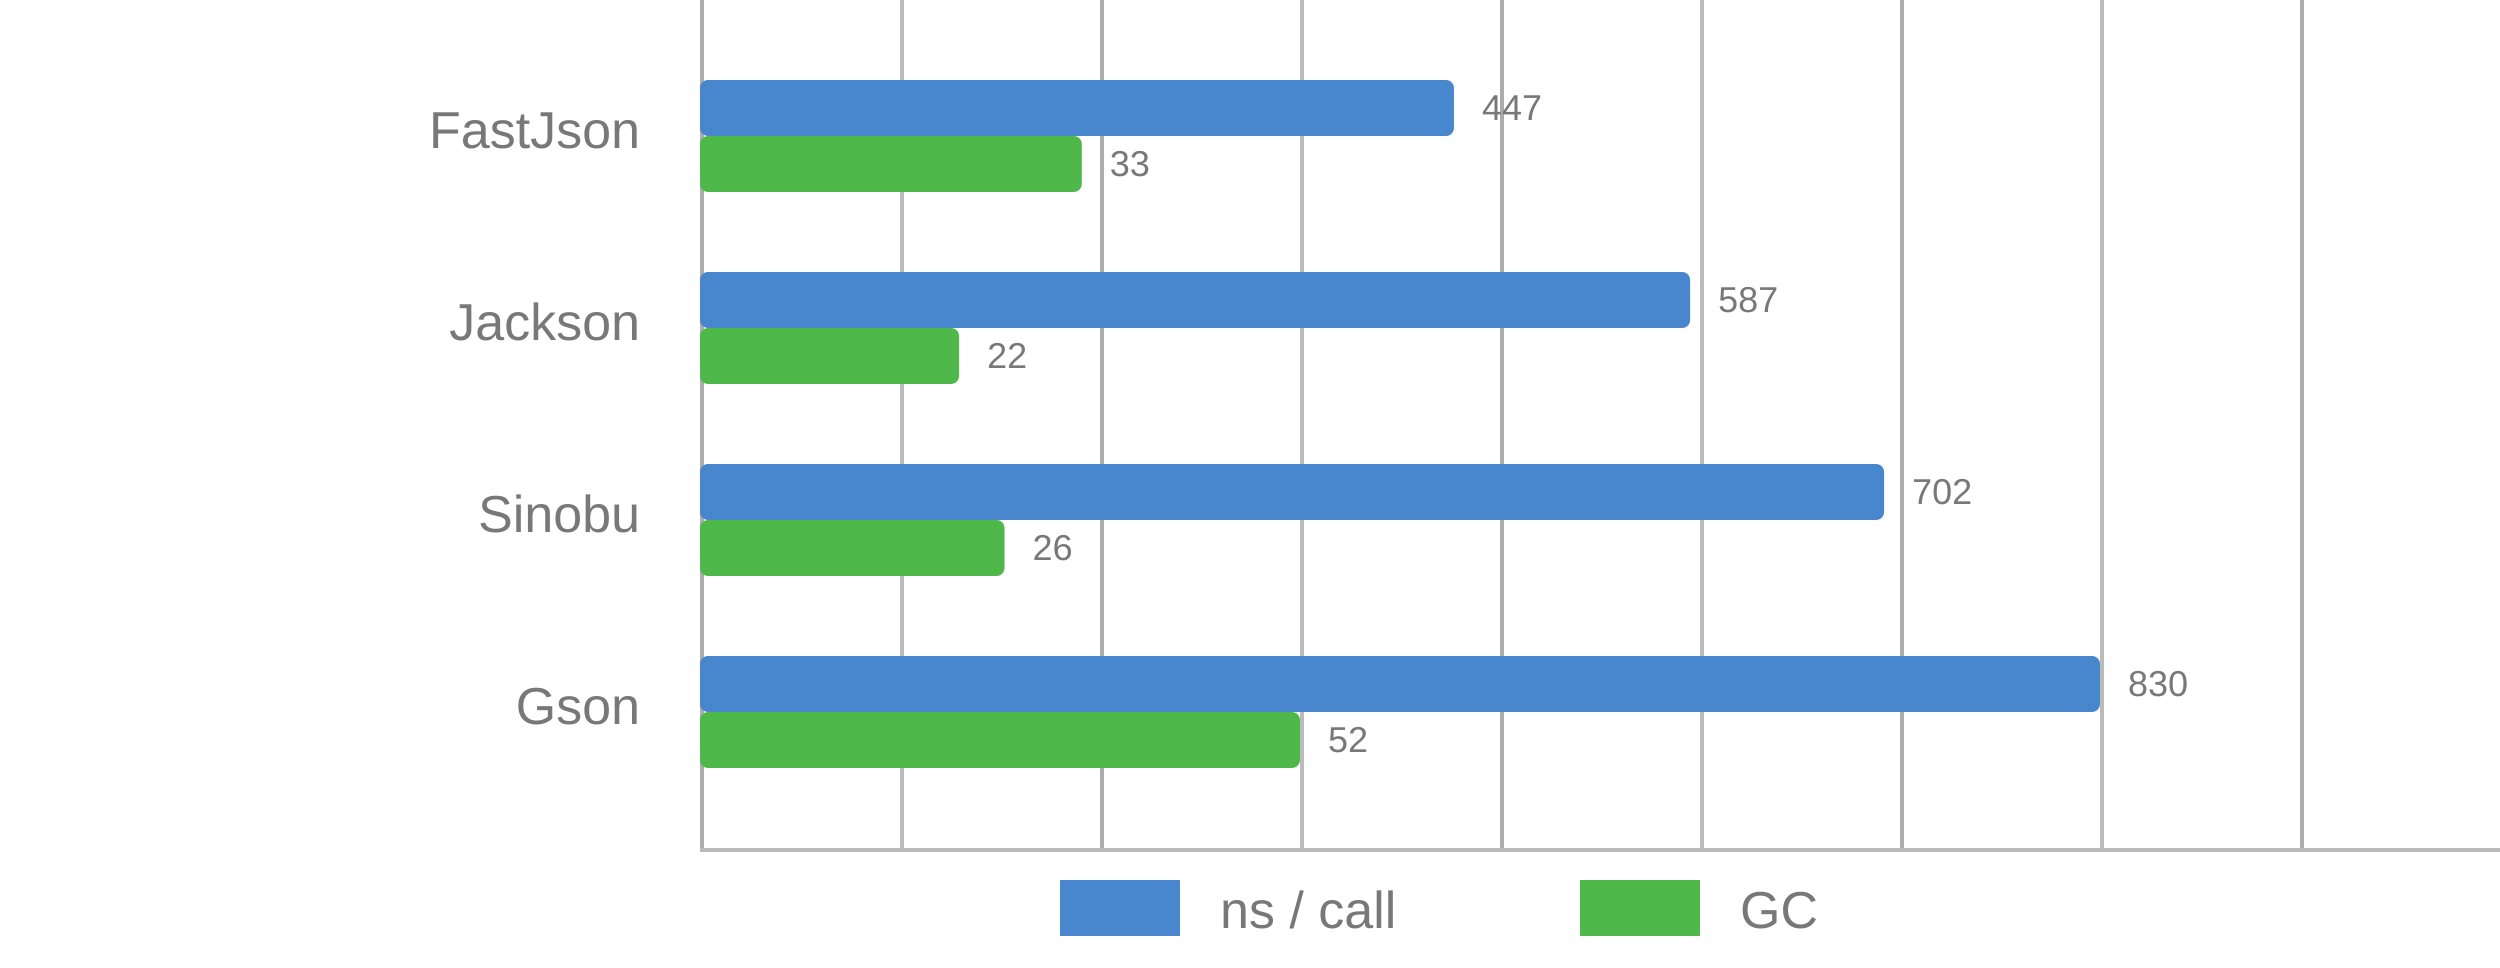
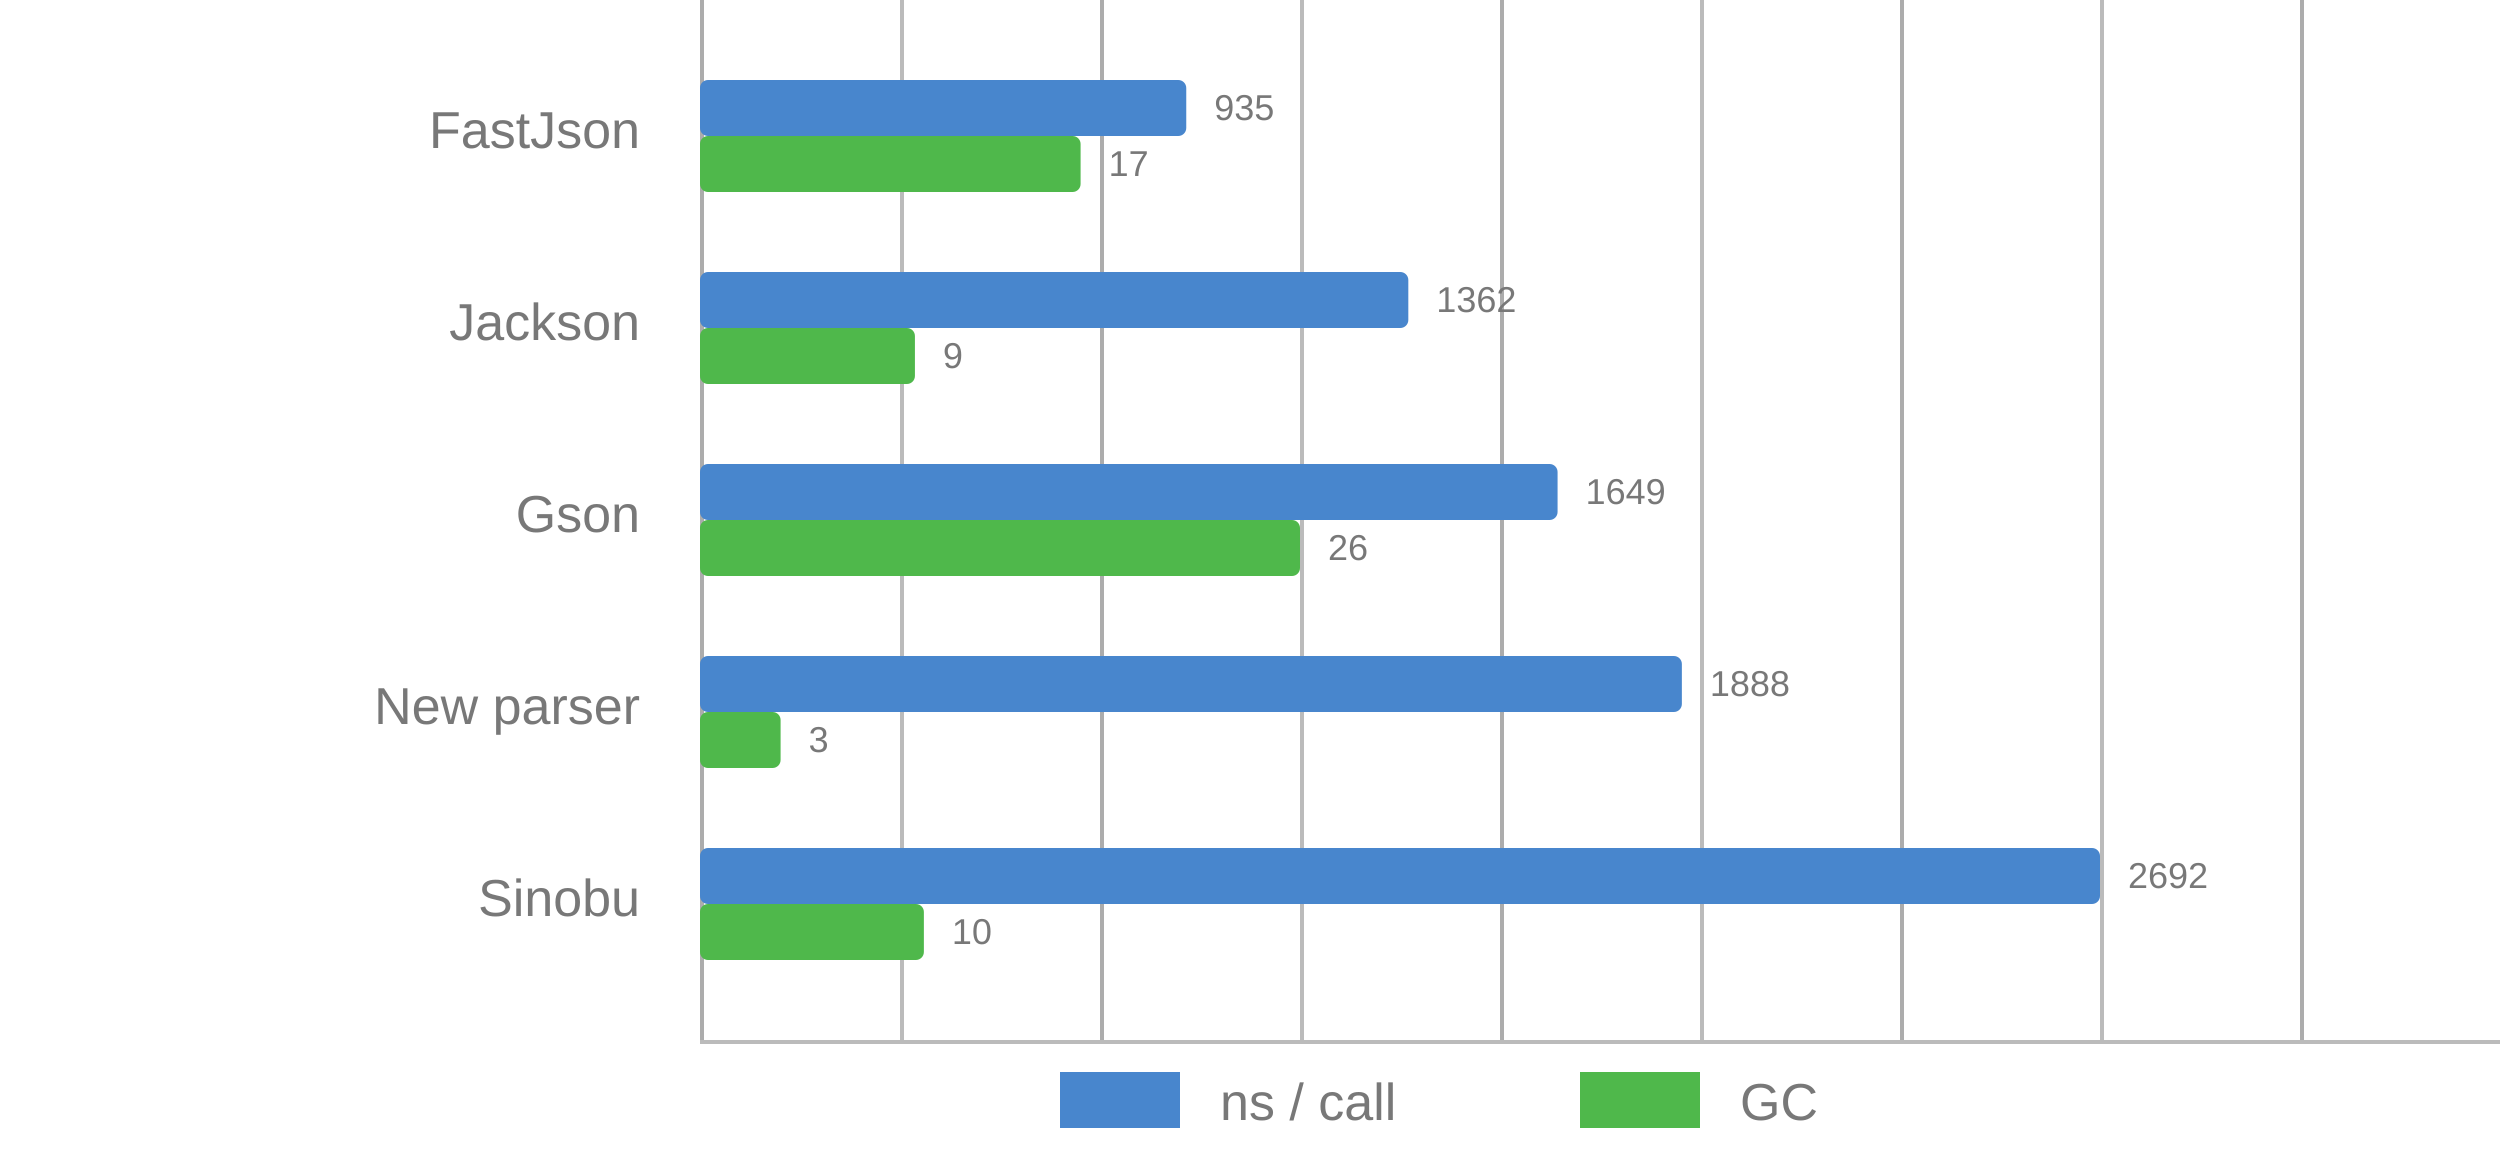
- <svg xmlns="http://www.w3.org/2000/svg" viewBox="0 0 625 242">
+ <svg xmlns="http://www.w3.org/2000/svg" viewBox="0 0 625 290">
  <style>
      text {
          font-family: Arial;
          font-size: 13px;
          fill: #787878;
      }

      .desc {
          font-size: 9px;
      }

      .vline {
          fill: #acacac;
          stroke: none;
          stroke-width: 0;
      }

      .subline {
          fill: #bbb;
          stroke: none;
          stroke-width: 0;
      }

      .call {
          fill: #4886CD;
          stroke-linejoin: round;
          height: 14px;
      }

      .gc {
          fill: #4FB84B;
          stroke-linejoin: round;
          height: 14px;
      }
  </style>
  <g>
-     <rect x="175" y="0" width="1" height="212" class="vline" />
-     <rect x="275" y="0" width="1" height="212" class="vline" />
-     <rect x="375" y="0" width="1" height="212" class="vline" />
-     <rect x="475" y="0" width="1" height="212" class="vline" />
-     <rect x="575" y="0" width="1" height="212" class="vline" />
-     <rect x="225" y="0" width="1" height="212" class="subline" />
-     <rect x="325" y="0" width="1" height="212" class="subline" />
-     <rect x="425" y="0" width="1" height="212" class="subline" />
-     <rect x="525" y="0" width="1" height="212" class="subline" />
-     <rect x="175" y="212" width="450" height="1" class="subline" />
-     <rect x="265" y="220" width="30" class="call" />
-     <text x="305" y="232">ns / call</text>
-     <rect x="395" y="220" width="30" class="gc" />
-     <text x="435" y="232">GC</text>
+     <rect x="175" y="0" width="1" height="260" class="vline" />
+     <rect x="275" y="0" width="1" height="260" class="vline" />
+     <rect x="375" y="0" width="1" height="260" class="vline" />
+     <rect x="475" y="0" width="1" height="260" class="vline" />
+     <rect x="575" y="0" width="1" height="260" class="vline" />
+     <rect x="225" y="0" width="1" height="260" class="subline" />
+     <rect x="325" y="0" width="1" height="260" class="subline" />
+     <rect x="425" y="0" width="1" height="260" class="subline" />
+     <rect x="525" y="0" width="1" height="260" class="subline" />
+     <rect x="175" y="260" width="450" height="1" class="subline" />
+     <rect x="265" y="268" width="30" class="call" />
+     <text x="305" y="280">ns / call</text>
+     <rect x="395" y="268" width="30" class="gc" />
+     <text x="435" y="280">GC</text>
  </g>
  <g>
-     <rect x="175" y="20" width="188.494" rx="2" ry="2" class="call" />
-     <rect x="175" y="34" width="95.455" rx="2" ry="2" class="gc" />
+     <rect x="175" y="20" width="121.564" rx="2" ry="2" class="call" />
+     <rect x="175" y="34" width="95.149" rx="2" ry="2" class="gc" />
    <text x="160" y="37" text-anchor="end">FastJson</text>
-     <text x="370.494" y="30" class="desc">447</text>
-     <text x="277.455" y="44" class="desc">33</text>
+     <text x="303.564" y="30" class="desc">935</text>
+     <text x="277.149" y="44" class="desc">17</text>
  </g>
  <g>
-     <rect x="175" y="68" width="247.53" rx="2" ry="2" class="call" />
-     <rect x="175" y="82" width="64.773" rx="2" ry="2" class="gc" />
+     <rect x="175" y="68" width="177.08" rx="2" ry="2" class="call" />
+     <rect x="175" y="82" width="53.731" rx="2" ry="2" class="gc" />
    <text x="160" y="85" text-anchor="end">Jackson</text>
-     <text x="429.53" y="78" class="desc">587</text>
-     <text x="246.773" y="92" class="desc">22</text>
+     <text x="359.08" y="78" class="desc">1362</text>
+     <text x="235.731" y="92" class="desc">9</text>
  </g>
  <g>
-     <rect x="175" y="116" width="296.024" rx="2" ry="2" class="call" />
-     <rect x="175" y="130" width="76.136" rx="2" ry="2" class="gc" />
-     <text x="160" y="133" text-anchor="end">Sinobu</text>
-     <text x="478.024" y="126" class="desc">702</text>
-     <text x="258.136" y="140" class="desc">26</text>
+     <rect x="175" y="116" width="214.395" rx="2" ry="2" class="call" />
+     <rect x="175" y="130" width="150" rx="2" ry="2" class="gc" />
+     <text x="160" y="133" text-anchor="end">Gson</text>
+     <text x="396.395" y="126" class="desc">1649</text>
+     <text x="332" y="140" class="desc">26</text>
  </g>
  <g>
-     <rect x="175" y="164" width="350" rx="2" ry="2" class="call" />
-     <rect x="175" y="178" width="150" rx="2" ry="2" class="gc" />
-     <text x="160" y="181" text-anchor="end">Gson</text>
-     <text x="532" y="174" class="desc">830</text>
-     <text x="332" y="188" class="desc">52</text>
+     <rect x="175" y="164" width="245.468" rx="2" ry="2" class="call" />
+     <rect x="175" y="178" width="20.149" rx="2" ry="2" class="gc" />
+     <text x="160" y="181" text-anchor="end">New parser</text>
+     <text x="427.468" y="174" class="desc">1888</text>
+     <text x="202.149" y="188" class="desc">3</text>
+   </g>
+   <g>
+     <rect x="175" y="212" width="350" rx="2" ry="2" class="call" />
+     <rect x="175" y="226" width="55.97" rx="2" ry="2" class="gc" />
+     <text x="160" y="229" text-anchor="end">Sinobu</text>
+     <text x="532" y="222" class="desc">2692</text>
+     <text x="237.97" y="236" class="desc">10</text>
  </g>
</svg>
